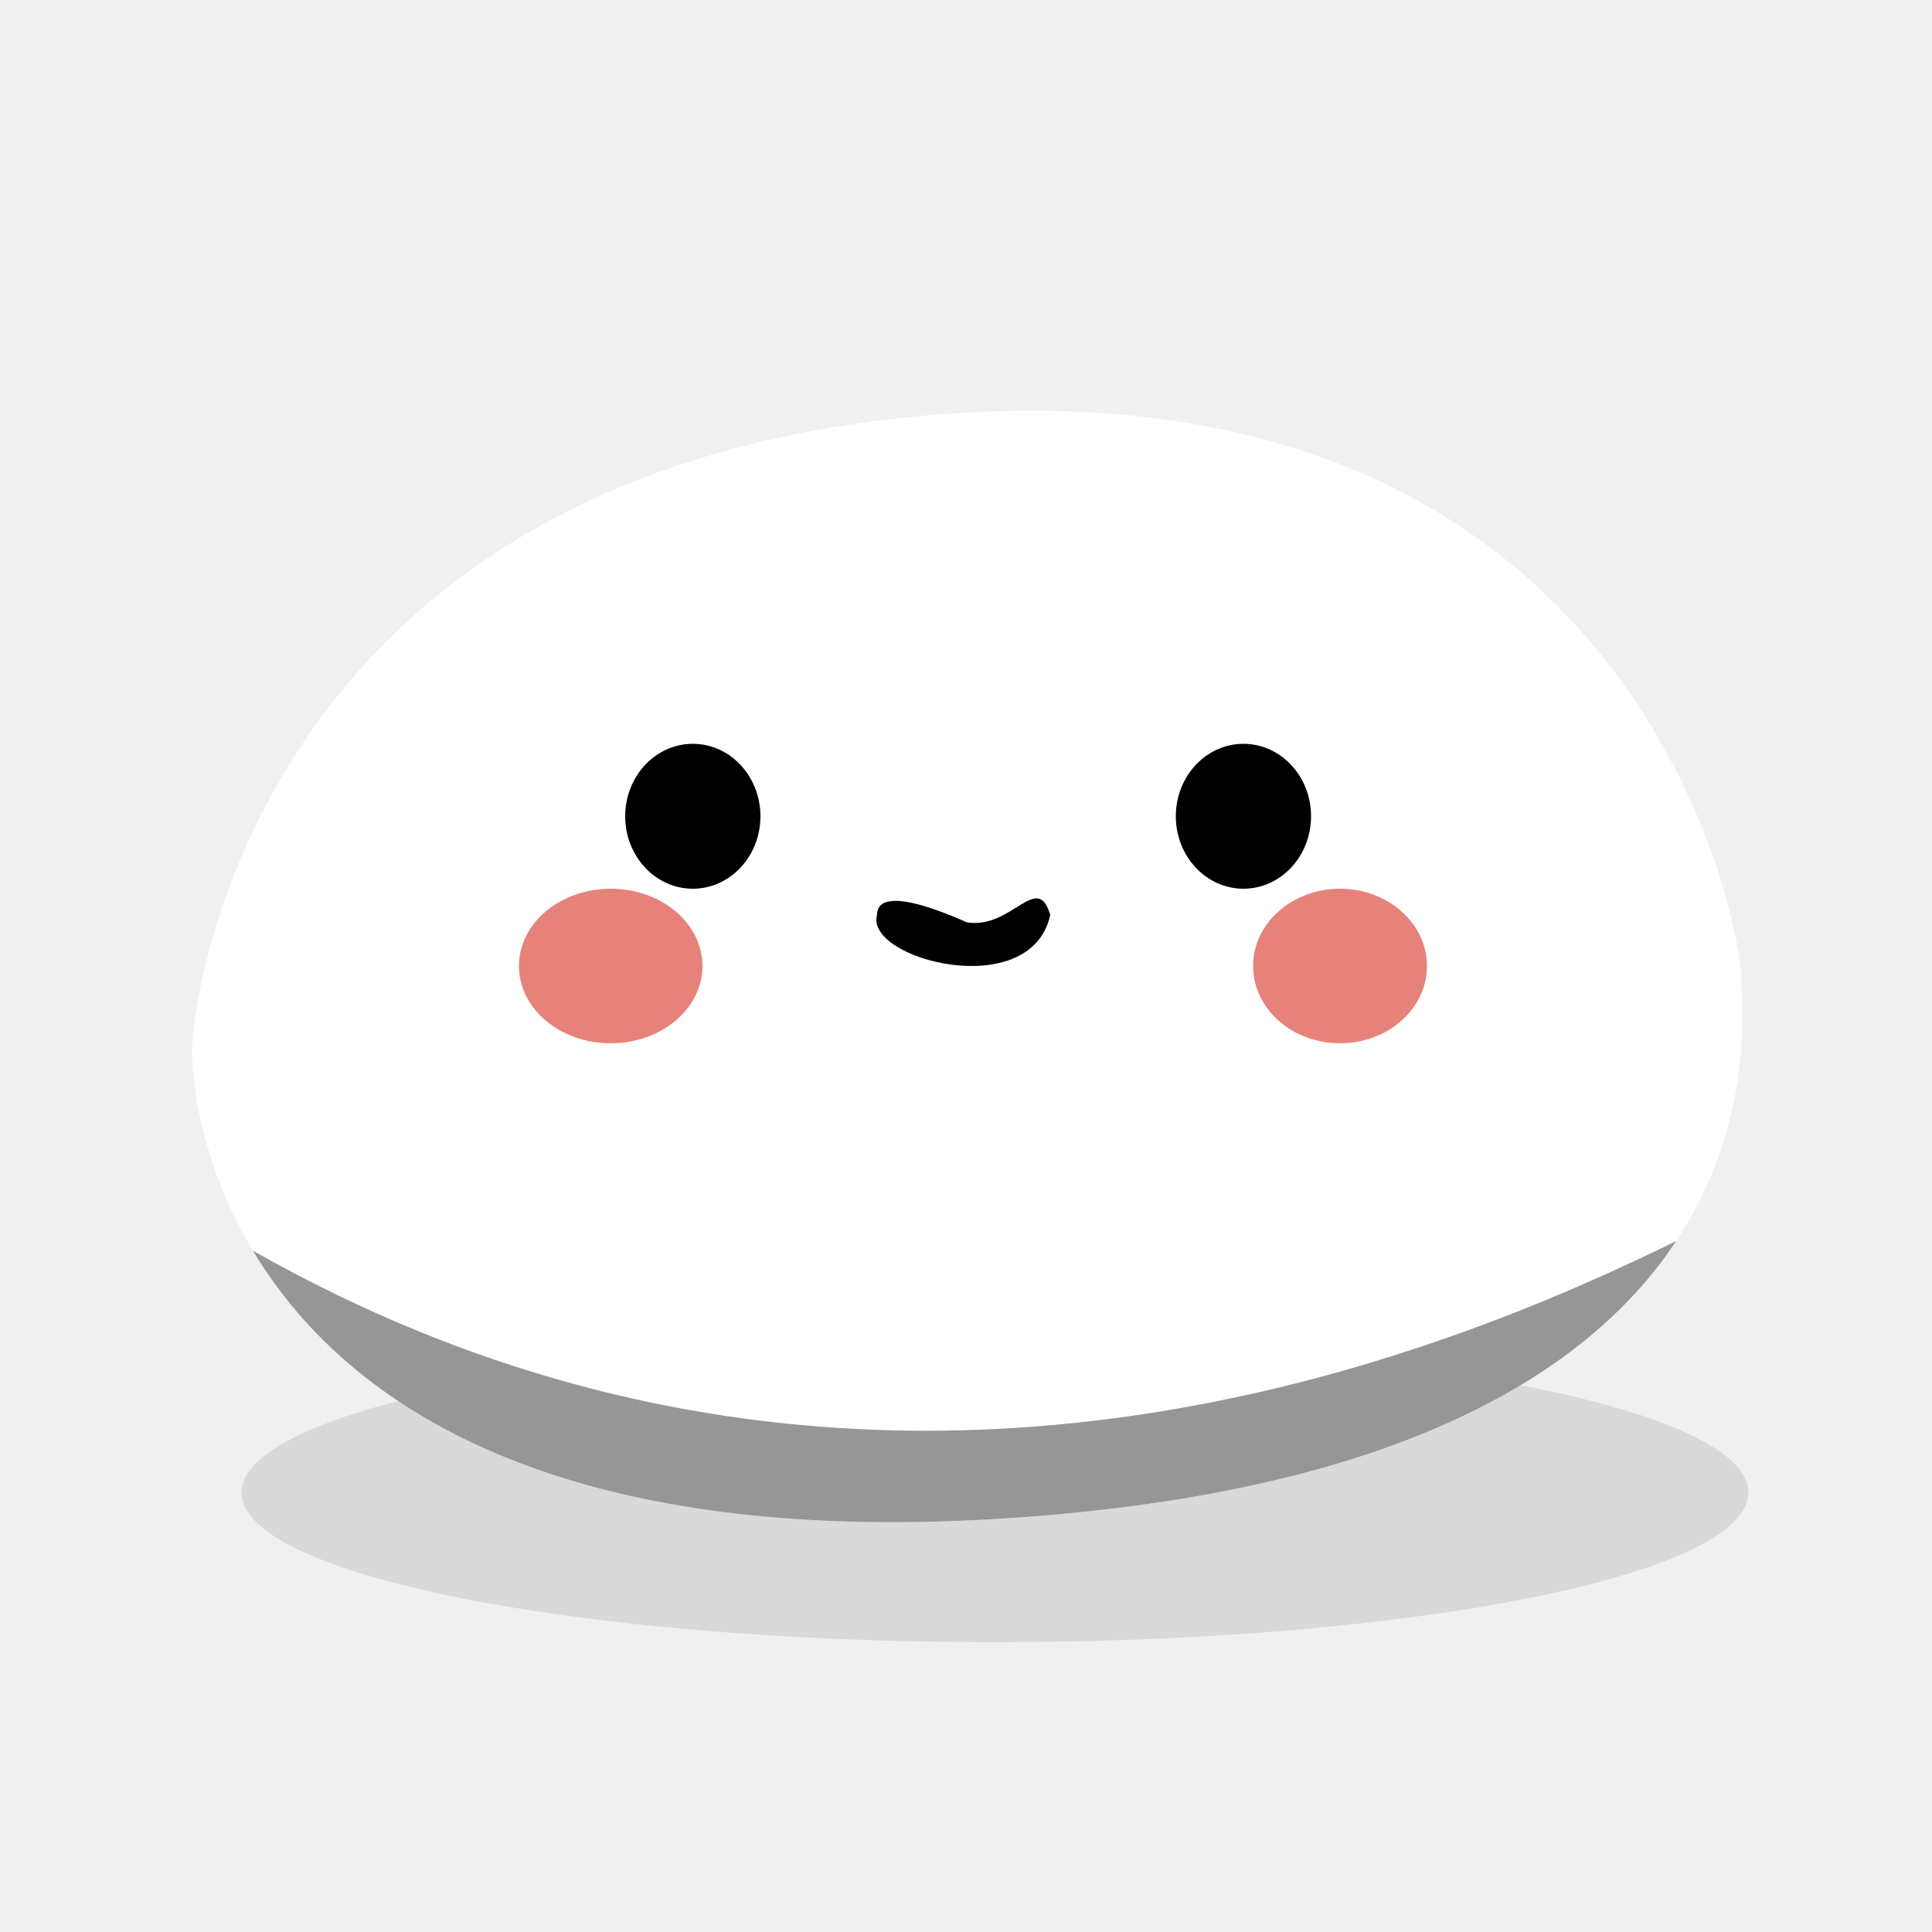
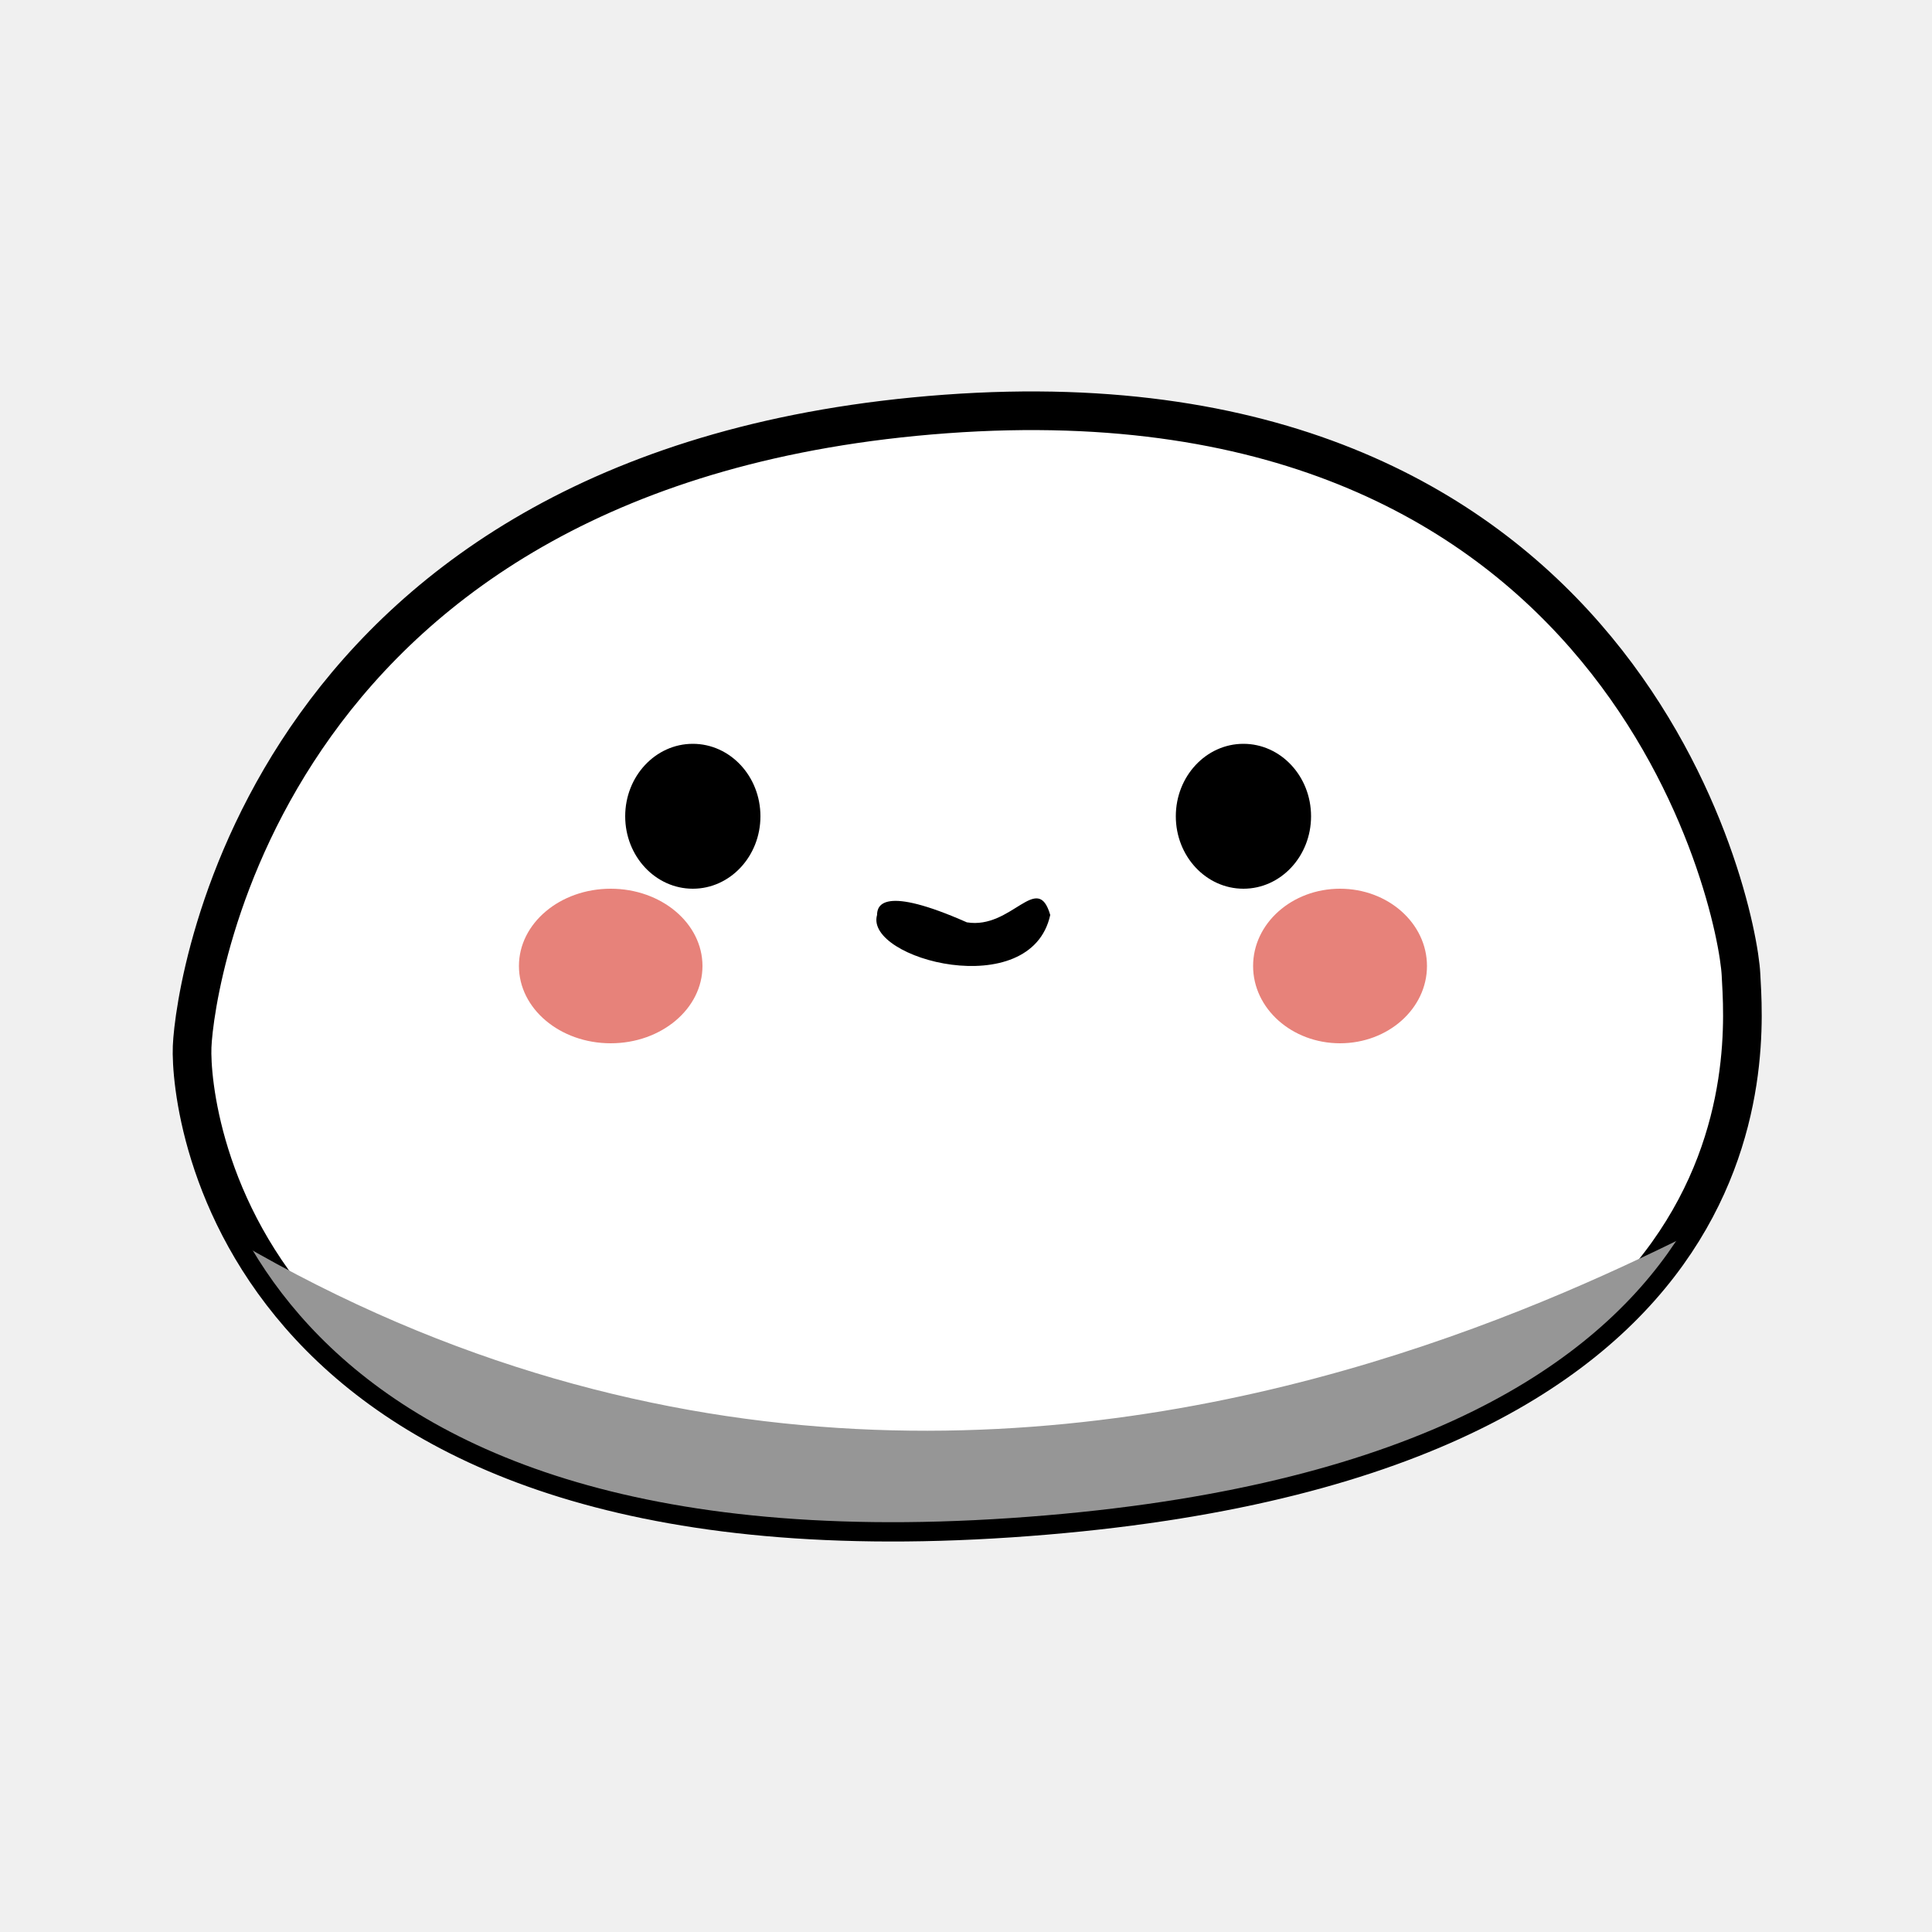
<svg xmlns="http://www.w3.org/2000/svg" width="200" height="200" viewBox="0 0 200 200" fill="none">
-   <ellipse id="mochi-floor-shadow" cx="103" cy="154.5" rx="78" ry="15.5" fill="#D9D9D9" />
  <g id="mochi-body-group">
-     <path id="mochi-skin" d="M180.227 100.89C180.594 108.24 184.82 151.755 104.584 157.151C24.347 162.547 19.618 115.011 19.889 108.354C20.16 101.697 27.685 47.993 97.909 42.855C168.133 37.717 179.86 93.54 180.227 100.89Z" fill="white" />
+     <path id="mochi-skin" d="M180.227 100.89C180.594 108.24 184.82 151.755 104.584 157.151C24.347 162.547 19.618 115.011 19.889 108.354C20.16 101.697 27.685 47.993 97.909 42.855C168.133 37.717 179.86 93.54 180.227 100.89Z" fill="white" stroke="black" stroke-width="4" stroke-linejoin="round" />
    <mask id="mochi-body-mask" style="mask-type:alpha" maskUnits="userSpaceOnUse" x="19" y="42" width="162" height="116">
      <path d="M180.227 100.89C180.594 108.24 184.82 151.755 104.584 157.151C24.347 162.547 19.618 115.011 19.889 108.354C20.16 101.697 27.685 47.993 97.909 42.855C168.133 37.717 179.86 93.54 180.227 100.89Z" fill="white" />
    </mask>
    <g mask="url(#mochi-body-mask)">
      <path d="M103.742 163.203C63.971 167.848 32.651 142.088 32.651 142.088C4.977 125.549 24.5 128.5 24.5 128.5C113.5 180.5 195.713 110.945 182.787 125.725C169.862 140.505 153.456 157.396 103.742 163.203Z" fill="#969696" />
    </g>
  </g>
  <g id="mochi-face-group">
    <g id="mochi-blush">
      <ellipse cx="63.22" cy="100" rx="9.5" ry="8" fill="#E7827A" />
      <ellipse cx="138.72" cy="100" rx="9" ry="8" fill="#E7827A" />
    </g>
    <path id="mochi-mouth" d="M100.089 95.48C91.457 91.667 90.793 93.701 90.793 94.717C89.465 99.292 106.728 103.867 108.72 94.717C107.392 90.142 104.736 96.242 100.089 95.48Z" fill="black" />
    <g id="mochi-eyes-idle">
      <ellipse cx="71.72" cy="84.5" rx="7" ry="7.5" fill="black" />
      <ellipse cx="128.72" cy="84.5" rx="7" ry="7.5" fill="black" />
    </g>
  </g>
</svg>
